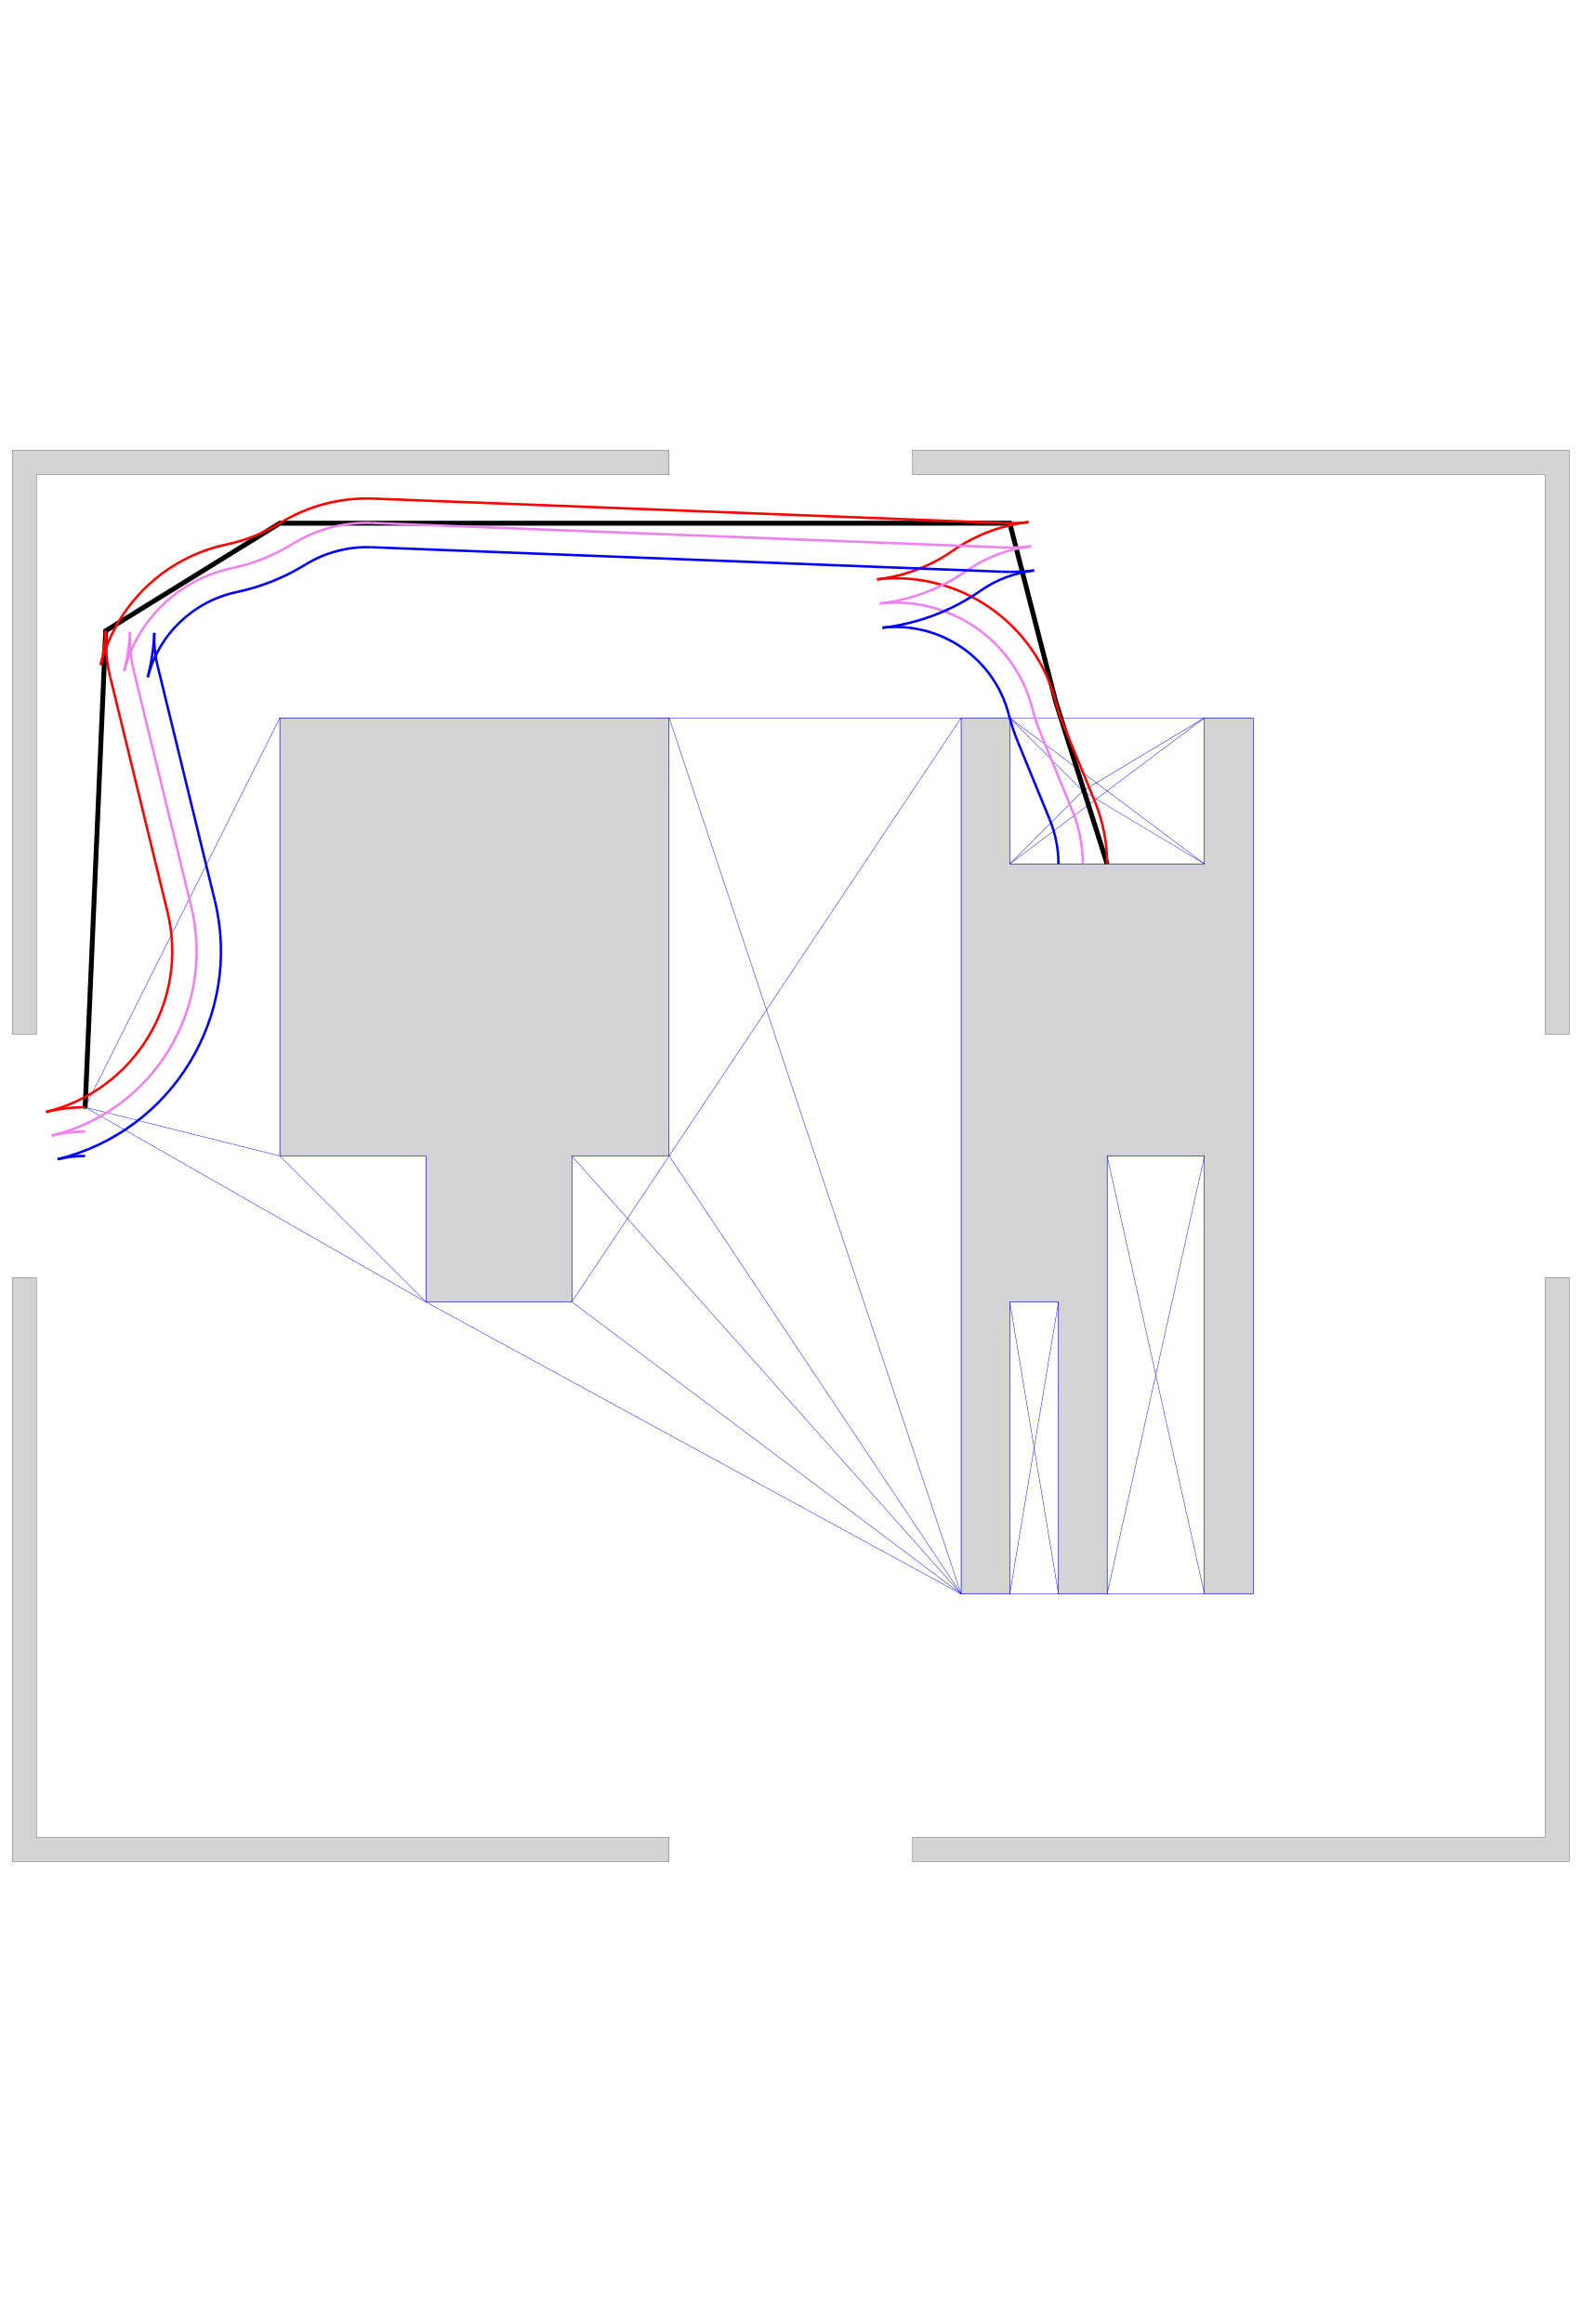
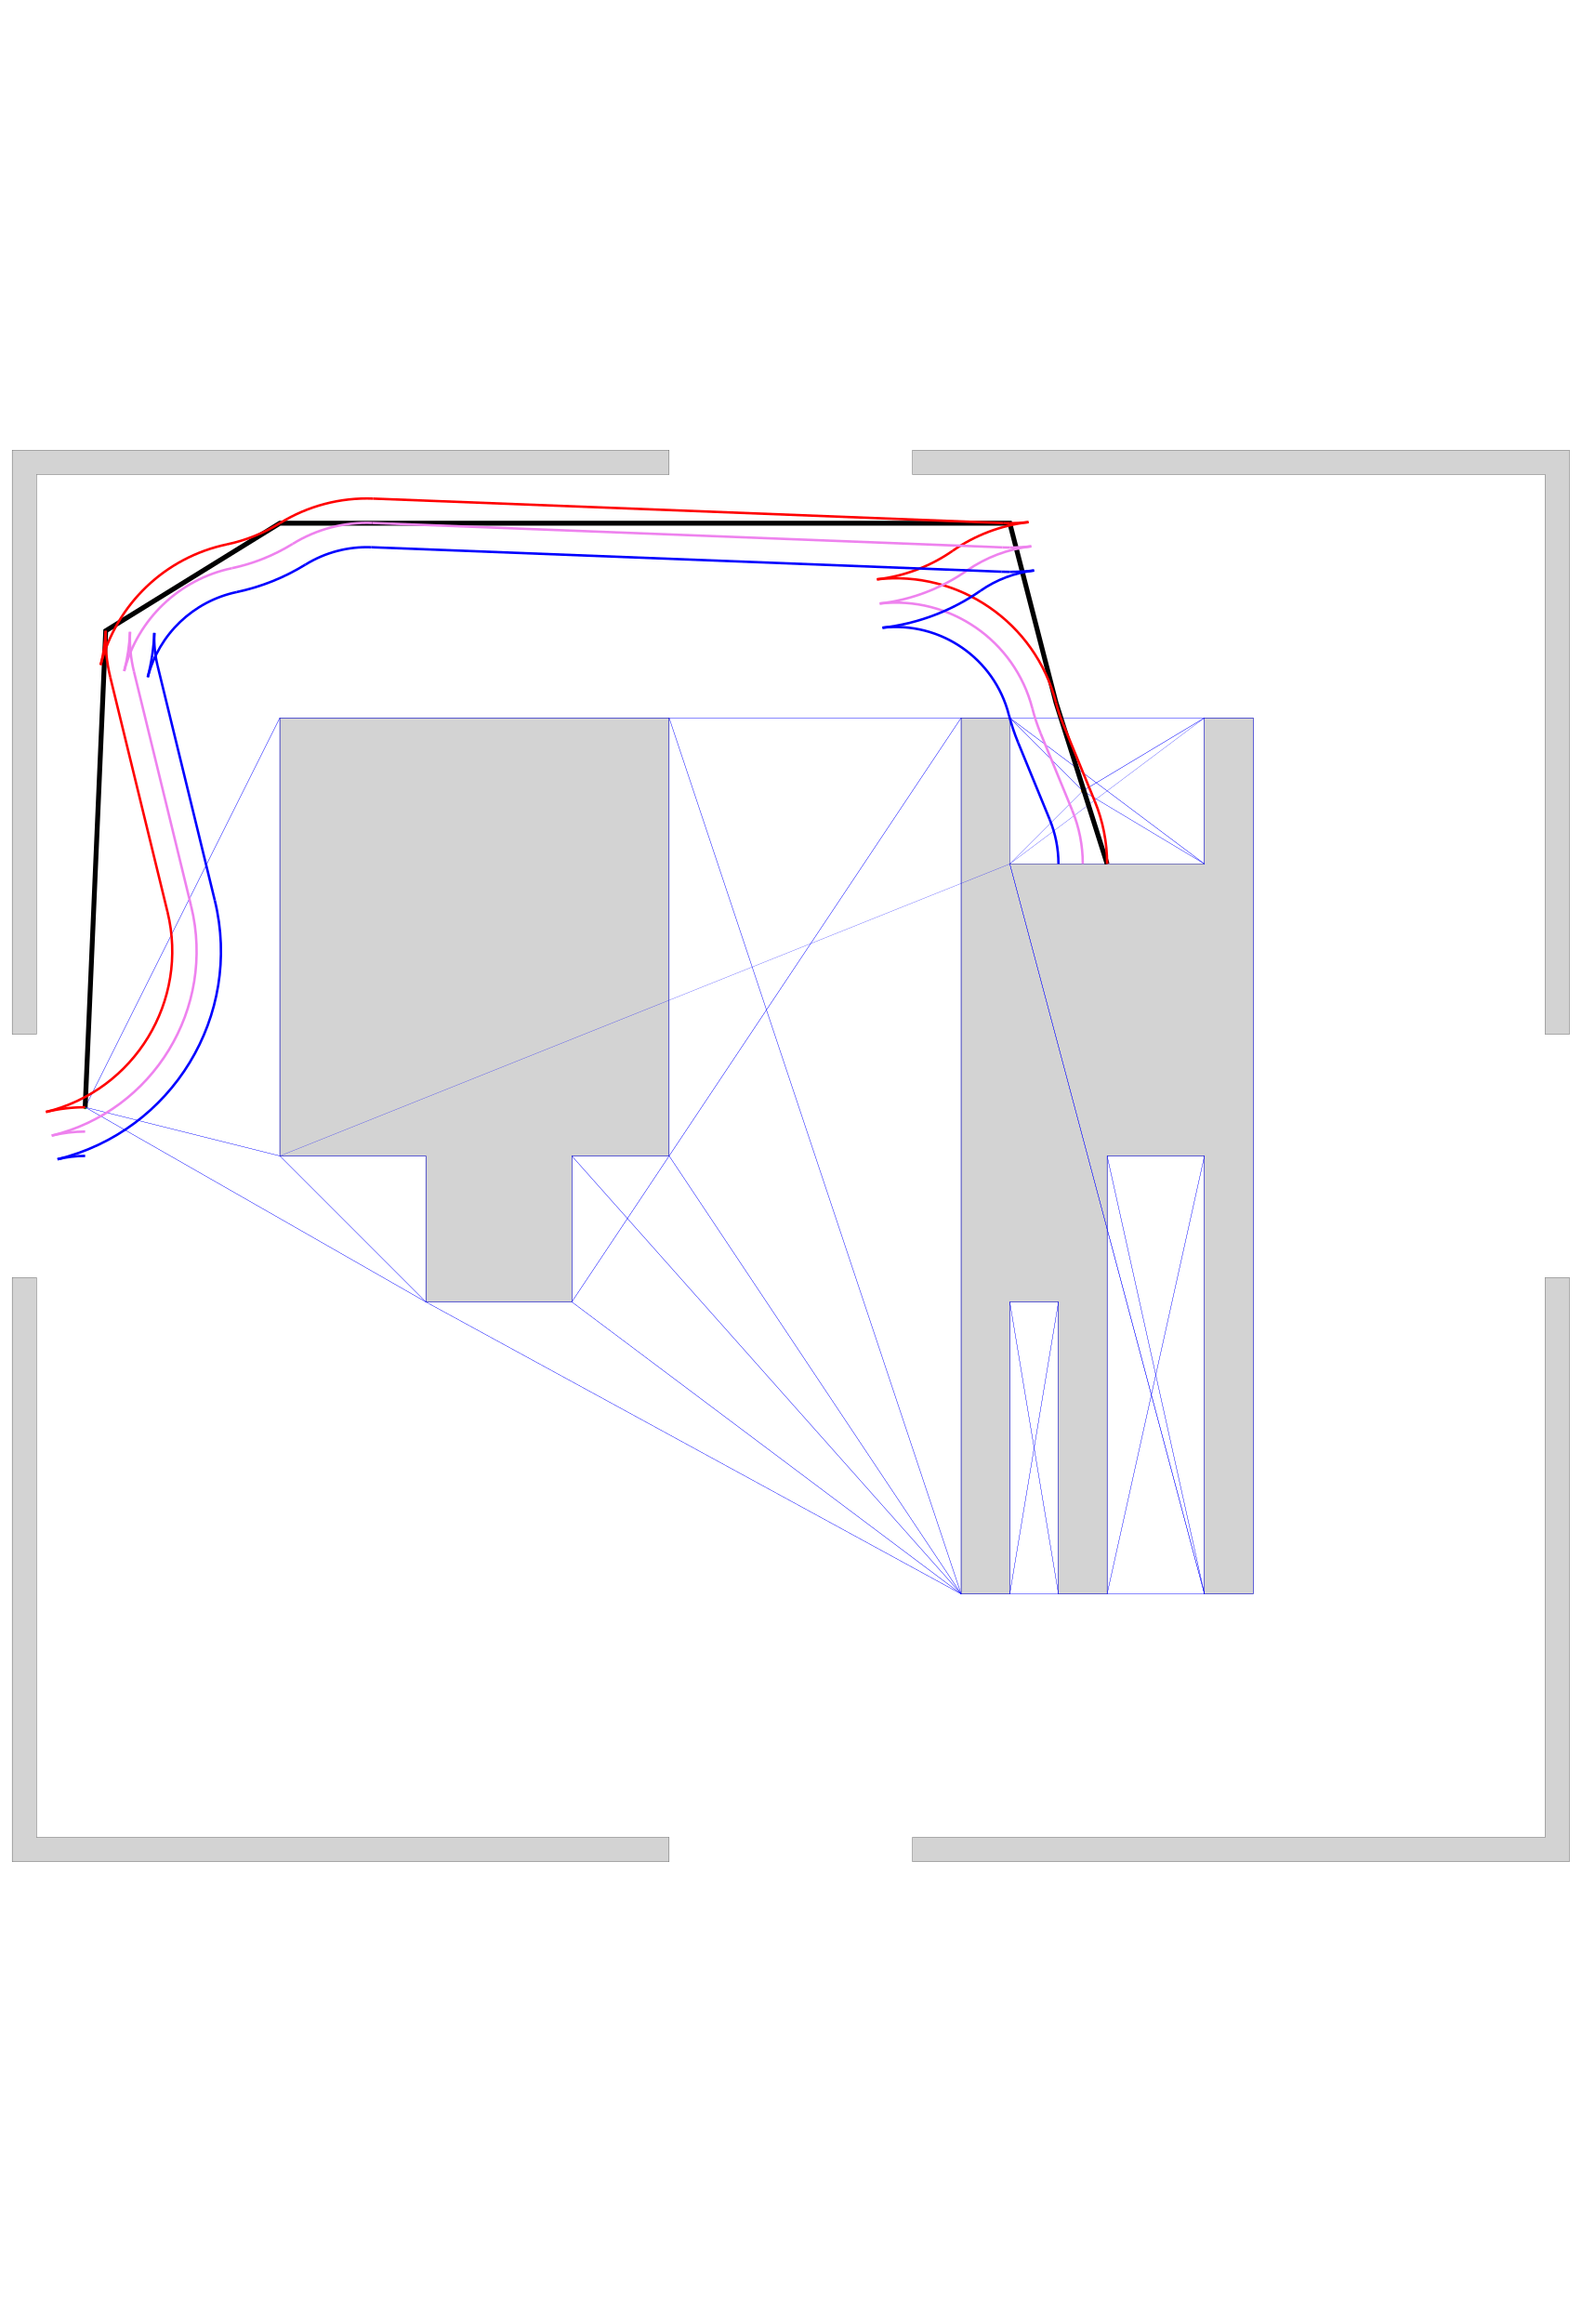
<svg xmlns="http://www.w3.org/2000/svg" viewBox="-115 -655 650 955" version="1.1">
  <polygon stroke="black" stroke-width="0.1" fill="#D3D3D3" points="0,-360 160,-360 160,-180 120,-180 120,-120 60,-120 60,-180 0,-180 0,-360 " />
  <polygon stroke="black" stroke-width="0.1" fill="#D3D3D3" points="280,-360 300,-360 300,-300 380,-300 380,-360 400,-360 400,-0 380,-0 380,-180 340,-180 340,-0 320,-0 320,-120 300,-120 300,-0 280,-0 280,-360 " />
  <polygon stroke="black" stroke-width="0.1" fill="#D3D3D3" points="-100,100 160,100 160,110 -110,110 -110,-130 -100,-130 -100,100 " />
  <polygon stroke="black" stroke-width="0.1" fill="#D3D3D3" points="-110,-470 160,-470 160,-460 -100,-460 -100,-230 -110,-230 -110,-470 " />
  <polygon stroke="black" stroke-width="0.1" fill="#D3D3D3" points="260,-470 530,-470 530,-230 520,-230 520,-460 260,-460 260,-470 " />
  <polygon stroke="black" stroke-width="0.1" fill="#D3D3D3" points="520,-130 530,-130 530,110 260,110 260,100 520,100 520,-130 " />
  <circle cx="330" cy="-330" r="0.8" fill="#FFA500" />
  <circle cx="-80" cy="-200" r="0.8" fill="green" />
  <line x1="330" y1="-330" x2="330" y2="-330" stroke-width="0.1" stroke="blue" />
  <line x1="330" y1="-330" x2="300" y2="-360" stroke-width="0.1" stroke="blue" />
  <line x1="330" y1="-330" x2="300" y2="-300" stroke-width="0.1" stroke="blue" />
  <line x1="330" y1="-330" x2="380" y2="-300" stroke-width="0.1" stroke="blue" />
  <line x1="330" y1="-330" x2="380" y2="-360" stroke-width="0.1" stroke="blue" />
  <line x1="0" y1="-360" x2="160" y2="-360" stroke-width="0.1" stroke="blue" />
  <line x1="0" y1="-360" x2="0" y2="-180" stroke-width="0.1" stroke="blue" />
  <line x1="0" y1="-360" x2="-80" y2="-200" stroke-width="0.1" stroke="blue" />
  <line x1="160" y1="-360" x2="0" y2="-360" stroke-width="0.1" stroke="blue" />
  <line x1="160" y1="-360" x2="160" y2="-180" stroke-width="0.1" stroke="blue" />
  <line x1="160" y1="-360" x2="280" y2="-360" stroke-width="0.1" stroke="blue" />
  <line x1="160" y1="-360" x2="280" y2="-0" stroke-width="0.1" stroke="blue" />
  <line x1="160" y1="-180" x2="160" y2="-360" stroke-width="0.1" stroke="blue" />
  <line x1="160" y1="-180" x2="120" y2="-180" stroke-width="0.1" stroke="blue" />
  <line x1="160" y1="-180" x2="120" y2="-120" stroke-width="0.1" stroke="blue" />
  <line x1="160" y1="-180" x2="280" y2="-360" stroke-width="0.1" stroke="blue" />
  <line x1="160" y1="-180" x2="280" y2="-0" stroke-width="0.1" stroke="blue" />
  <line x1="120" y1="-180" x2="160" y2="-180" stroke-width="0.1" stroke="blue" />
  <line x1="120" y1="-180" x2="120" y2="-120" stroke-width="0.1" stroke="blue" />
  <line x1="120" y1="-180" x2="280" y2="-0" stroke-width="0.1" stroke="blue" />
  <line x1="120" y1="-120" x2="160" y2="-180" stroke-width="0.1" stroke="blue" />
  <line x1="120" y1="-120" x2="120" y2="-180" stroke-width="0.1" stroke="blue" />
  <line x1="120" y1="-120" x2="60" y2="-120" stroke-width="0.1" stroke="blue" />
  <line x1="120" y1="-120" x2="280" y2="-0" stroke-width="0.1" stroke="blue" />
  <line x1="60" y1="-120" x2="120" y2="-120" stroke-width="0.1" stroke="blue" />
  <line x1="60" y1="-120" x2="60" y2="-180" stroke-width="0.1" stroke="blue" />
  <line x1="60" y1="-120" x2="0" y2="-180" stroke-width="0.1" stroke="blue" />
  <line x1="60" y1="-120" x2="280" y2="-0" stroke-width="0.1" stroke="blue" />
  <line x1="60" y1="-120" x2="-80" y2="-200" stroke-width="0.1" stroke="blue" />
  <line x1="60" y1="-180" x2="60" y2="-120" stroke-width="0.1" stroke="blue" />
  <line x1="60" y1="-180" x2="0" y2="-180" stroke-width="0.1" stroke="blue" />
  <line x1="0" y1="-180" x2="0" y2="-360" stroke-width="0.1" stroke="blue" />
  <line x1="0" y1="-180" x2="60" y2="-120" stroke-width="0.1" stroke="blue" />
  <line x1="0" y1="-180" x2="60" y2="-180" stroke-width="0.1" stroke="blue" />
  <line x1="0" y1="-180" x2="-80" y2="-200" stroke-width="0.1" stroke="blue" />
  <line x1="280" y1="-360" x2="160" y2="-360" stroke-width="0.1" stroke="blue" />
  <line x1="280" y1="-360" x2="160" y2="-180" stroke-width="0.1" stroke="blue" />
  <line x1="280" y1="-360" x2="300" y2="-360" stroke-width="0.1" stroke="blue" />
  <line x1="280" y1="-360" x2="280" y2="-0" stroke-width="0.1" stroke="blue" />
  <line x1="300" y1="-360" x2="330" y2="-330" stroke-width="0.1" stroke="blue" />
  <line x1="300" y1="-360" x2="280" y2="-360" stroke-width="0.1" stroke="blue" />
  <line x1="300" y1="-360" x2="300" y2="-300" stroke-width="0.1" stroke="blue" />
  <line x1="300" y1="-360" x2="380" y2="-300" stroke-width="0.1" stroke="blue" />
  <line x1="300" y1="-360" x2="380" y2="-360" stroke-width="0.1" stroke="blue" />
-   <line x1="300" y1="-300" x2="330" y2="-330" stroke-width="0.1" stroke="blue" />
-   <line x1="300" y1="-300" x2="300" y2="-360" stroke-width="0.1" stroke="blue" />
-   <line x1="300" y1="-300" x2="380" y2="-300" stroke-width="0.1" stroke="blue" />
-   <line x1="300" y1="-300" x2="380" y2="-360" stroke-width="0.1" stroke="blue" />
+   <line x1="300" y1="-300" x2="0" y2="-180" stroke-width="0.1" stroke="blue" />
+   <line x1="300" y1="-300" x2="380" y2="-0" stroke-width="0.1" stroke="blue" />
+   <line x1="300" y1="-300" x2="380" y2="-0" stroke-width="0.1" stroke="blue" />
+   <line x1="300" y1="-300" x2="380" y2="-0" stroke-width="0.1" stroke="blue" />
  <line x1="380" y1="-300" x2="330" y2="-330" stroke-width="0.1" stroke="blue" />
  <line x1="380" y1="-300" x2="300" y2="-360" stroke-width="0.1" stroke="blue" />
  <line x1="380" y1="-300" x2="300" y2="-300" stroke-width="0.1" stroke="blue" />
  <line x1="380" y1="-300" x2="380" y2="-360" stroke-width="0.1" stroke="blue" />
  <line x1="380" y1="-360" x2="330" y2="-330" stroke-width="0.1" stroke="blue" />
  <line x1="380" y1="-360" x2="300" y2="-360" stroke-width="0.1" stroke="blue" />
  <line x1="380" y1="-360" x2="300" y2="-300" stroke-width="0.1" stroke="blue" />
  <line x1="380" y1="-360" x2="380" y2="-300" stroke-width="0.1" stroke="blue" />
  <line x1="380" y1="-360" x2="400" y2="-360" stroke-width="0.1" stroke="blue" />
  <line x1="400" y1="-360" x2="380" y2="-360" stroke-width="0.1" stroke="blue" />
  <line x1="400" y1="-360" x2="400" y2="-0" stroke-width="0.1" stroke="blue" />
  <line x1="400" y1="-0" x2="400" y2="-360" stroke-width="0.1" stroke="blue" />
  <line x1="400" y1="-0" x2="380" y2="-0" stroke-width="0.1" stroke="blue" />
  <line x1="380" y1="-0" x2="400" y2="-0" stroke-width="0.1" stroke="blue" />
  <line x1="380" y1="-0" x2="380" y2="-180" stroke-width="0.1" stroke="blue" />
  <line x1="380" y1="-0" x2="340" y2="-180" stroke-width="0.1" stroke="blue" />
  <line x1="380" y1="-0" x2="340" y2="-0" stroke-width="0.1" stroke="blue" />
  <line x1="380" y1="-180" x2="380" y2="-0" stroke-width="0.1" stroke="blue" />
  <line x1="380" y1="-180" x2="340" y2="-180" stroke-width="0.1" stroke="blue" />
  <line x1="380" y1="-180" x2="340" y2="-0" stroke-width="0.1" stroke="blue" />
  <line x1="340" y1="-180" x2="380" y2="-0" stroke-width="0.1" stroke="blue" />
  <line x1="340" y1="-180" x2="380" y2="-180" stroke-width="0.1" stroke="blue" />
  <line x1="340" y1="-180" x2="340" y2="-0" stroke-width="0.1" stroke="blue" />
  <line x1="340" y1="-0" x2="380" y2="-0" stroke-width="0.1" stroke="blue" />
  <line x1="340" y1="-0" x2="380" y2="-180" stroke-width="0.1" stroke="blue" />
  <line x1="340" y1="-0" x2="340" y2="-180" stroke-width="0.1" stroke="blue" />
  <line x1="340" y1="-0" x2="320" y2="-0" stroke-width="0.1" stroke="blue" />
  <line x1="320" y1="-0" x2="340" y2="-0" stroke-width="0.1" stroke="blue" />
  <line x1="320" y1="-0" x2="320" y2="-120" stroke-width="0.1" stroke="blue" />
  <line x1="320" y1="-0" x2="300" y2="-120" stroke-width="0.1" stroke="blue" />
  <line x1="320" y1="-0" x2="300" y2="-0" stroke-width="0.1" stroke="blue" />
  <line x1="320" y1="-120" x2="320" y2="-0" stroke-width="0.1" stroke="blue" />
  <line x1="320" y1="-120" x2="300" y2="-120" stroke-width="0.1" stroke="blue" />
  <line x1="320" y1="-120" x2="300" y2="-0" stroke-width="0.1" stroke="blue" />
  <line x1="300" y1="-120" x2="320" y2="-0" stroke-width="0.1" stroke="blue" />
  <line x1="300" y1="-120" x2="320" y2="-120" stroke-width="0.1" stroke="blue" />
  <line x1="300" y1="-120" x2="300" y2="-0" stroke-width="0.1" stroke="blue" />
  <line x1="300" y1="-0" x2="320" y2="-0" stroke-width="0.1" stroke="blue" />
  <line x1="300" y1="-0" x2="320" y2="-120" stroke-width="0.1" stroke="blue" />
  <line x1="300" y1="-0" x2="300" y2="-120" stroke-width="0.1" stroke="blue" />
  <line x1="300" y1="-0" x2="280" y2="-0" stroke-width="0.1" stroke="blue" />
  <line x1="280" y1="-0" x2="160" y2="-360" stroke-width="0.1" stroke="blue" />
  <line x1="280" y1="-0" x2="160" y2="-180" stroke-width="0.1" stroke="blue" />
  <line x1="280" y1="-0" x2="120" y2="-180" stroke-width="0.1" stroke="blue" />
  <line x1="280" y1="-0" x2="120" y2="-120" stroke-width="0.1" stroke="blue" />
  <line x1="280" y1="-0" x2="60" y2="-120" stroke-width="0.1" stroke="blue" />
  <line x1="280" y1="-0" x2="280" y2="-360" stroke-width="0.1" stroke="blue" />
  <line x1="280" y1="-0" x2="300" y2="-0" stroke-width="0.1" stroke="blue" />
  <line x1="-80" y1="-200" x2="0" y2="-360" stroke-width="0.1" stroke="blue" />
  <line x1="-80" y1="-200" x2="60" y2="-120" stroke-width="0.1" stroke="blue" />
  <line x1="-80" y1="-200" x2="0" y2="-180" stroke-width="0.1" stroke="blue" />
  <line x1="-80" y1="-200" x2="-80" y2="-200" stroke-width="0.1" stroke="blue" />
  <polyline stroke="black" stroke-width="2" fill="none" points="-80,-200 -71.554,-395.777 0,-440 300,-440 318.974,-366.325 340,-300 " />
  <path d="M 340 -300 A 68 68 0 0 0 334.907 -325.822" style="stroke:red; fill:transparent" />
  <path d="M 330 -300 A 58 58 0 0 0 325.656 -322.025" style="stroke:violet; fill:transparent" />
  <path d="M 320.001 -300 A 48 48 0 0 0 316.406 -318.228" style="stroke:blue; fill:transparent" />
  <line x1="334.907" y1="-325.822" x2="321.919" y2="-357.46" style="stroke:red; fill:transparent" />
  <line x1="325.656" y1="-322.024" x2="312.669" y2="-353.662" style="stroke:violet; fill:transparent" />
  <line x1="316.405" y1="-318.227" x2="303.418" y2="-349.865" style="stroke:blue; fill:transparent" />
  <path d="M 321.919 -357.46 A 68 68 0 0 1 318.974 -366.323" style="stroke:red; fill:transparent" />
  <path d="M 312.669 -353.663 A 78 78 0 0 1 309.291 -363.83" style="stroke:violet; fill:transparent" />
  <path d="M 303.419 -349.865 A 88 88 0 0 1 299.608 -361.336" style="stroke:blue; fill:transparent" />
  <path d="M 318.974 -366.325 A 68 68 0 0 0 245.414 -416.928" style="stroke:red; fill:transparent" />
  <path d="M 309.285 -363.824 A 58 58 0 0 0 246.543 -406.986" style="stroke:violet; fill:transparent" />
  <path d="M 299.597 -361.324 A 48 48 0 0 0 247.672 -397.045" style="stroke:blue; fill:transparent" />
  <path d="M 245.414 -416.928 A 68 68 0 0 0 276.562 -428.685" style="stroke:red; fill:transparent" />
  <path d="M 246.55 -406.988 A 78 78 0 0 0 282.278 -420.473" style="stroke:violet; fill:transparent" />
  <path d="M 247.685 -397.047 A 88 88 0 0 0 287.994 -412.261" style="stroke:blue; fill:transparent" />
  <path d="M 276.562 -428.685 A 68 68 0 0 1 307.71 -440.441" style="stroke:red; fill:transparent" />
  <path d="M 282.278 -420.473 A 58 58 0 0 1 308.846 -430.501" style="stroke:violet; fill:transparent" />
  <path d="M 287.994 -412.261 A 48 48 0 0 1 309.981 -420.56" style="stroke:blue; fill:transparent" />
  <path d="M 307.71 -440.441 A 68 68 0 0 1 300.002 -440.004" style="stroke:red; fill:transparent" />
  <path d="M 308.842 -430.505 A 78 78 0 0 1 300.001 -430.003" style="stroke:violet; fill:transparent" />
  <path d="M 309.975 -420.568 A 88 88 0 0 1 300 -420.002" style="stroke:blue; fill:transparent" />
  <path d="M 300 -440 A 68 68 0 0 1 297.364 -440.052" style="stroke:red; fill:transparent" />
  <path d="M 299.995 -430 A 78 78 0 0 1 296.971 -430.06" style="stroke:violet; fill:transparent" />
  <path d="M 299.99 -420 A 88 88 0 0 1 296.578 -420.068" style="stroke:blue; fill:transparent" />
  <line x1="297.364" y1="-440.052" x2="38.389" y2="-450.106" style="stroke:red; fill:transparent" />
  <line x1="296.976" y1="-430.06" x2="38.002" y2="-440.113" style="stroke:violet; fill:transparent" />
  <line x1="296.588" y1="-420.068" x2="37.614" y2="-430.121" style="stroke:blue; fill:transparent" />
  <path d="M 38.389 -450.106 A 68 68 0 0 0 0.003 -440.002" style="stroke:red; fill:transparent" />
  <path d="M 38.002 -440.11 A 58 58 0 0 0 5.261 -431.492" style="stroke:violet; fill:transparent" />
  <path d="M 37.615 -430.114 A 48 48 0 0 0 10.519 -422.982" style="stroke:blue; fill:transparent" />
  <path d="M 0 -440 A 68 68 0 0 1 -21.774 -431.295" style="stroke:red; fill:transparent" />
  <path d="M 5.256 -431.496 A 78 78 0 0 1 -19.72 -421.512" style="stroke:violet; fill:transparent" />
  <path d="M 10.513 -422.993 A 88 88 0 0 1 -17.666 -411.728" style="stroke:blue; fill:transparent" />
  <path d="M -21.774 -431.295 A 68 68 0 0 0 -73.644 -381.727" style="stroke:red; fill:transparent" />
  <path d="M -19.716 -421.506 A 58 58 0 0 0 -63.958 -379.227" style="stroke:violet; fill:transparent" />
  <path d="M -17.658 -411.717 A 48 48 0 0 0 -54.272 -376.727" style="stroke:blue; fill:transparent" />
  <path d="M -73.644 -381.727 A 68 68 0 0 0 -71.552 -395.776" style="stroke:red; fill:transparent" />
  <path d="M -63.961 -379.229 A 78 78 0 0 0 -61.562 -395.345" style="stroke:violet; fill:transparent" />
  <path d="M -54.279 -376.732 A 88 88 0 0 0 -51.572 -394.914" style="stroke:blue; fill:transparent" />
  <path d="M -71.554 -395.777 A 68 68 0 0 0 -69.682 -376.738" style="stroke:red; fill:transparent" />
  <path d="M -61.562 -395.346 A 58 58 0 0 0 -59.965 -379.107" style="stroke:violet; fill:transparent" />
  <path d="M -51.57 -394.916 A 48 48 0 0 0 -50.248 -381.477" style="stroke:blue; fill:transparent" />
  <line x1="-69.682" y1="-376.738" x2="-46.152" y2="-280.238" style="stroke:red; fill:transparent" />
  <line x1="-59.966" y1="-379.107" x2="-36.436" y2="-282.607" style="stroke:violet; fill:transparent" />
  <line x1="-50.251" y1="-381.476" x2="-26.721" y2="-284.976" style="stroke:blue; fill:transparent" />
  <path d="M -46.152 -280.238 A 68 68 0 0 1 -96.108 -198.065" style="stroke:red; fill:transparent" />
  <path d="M -36.434 -282.606 A 78 78 0 0 1 -93.737 -188.348" style="stroke:violet; fill:transparent" />
  <path d="M -26.716 -284.973 A 88 88 0 0 1 -91.365 -178.631" style="stroke:blue; fill:transparent" />
  <path d="M -96.108 -198.065 A 68 68 0 0 1 -79.999 -200" style="stroke:red; fill:transparent" />
  <path d="M -93.739 -188.35 A 58 58 0 0 1 -79.999 -190.001" style="stroke:violet; fill:transparent" />
  <path d="M -91.37 -178.635 A 48 48 0 0 1 -80 -180.001" style="stroke:blue; fill:transparent" />
</svg>
